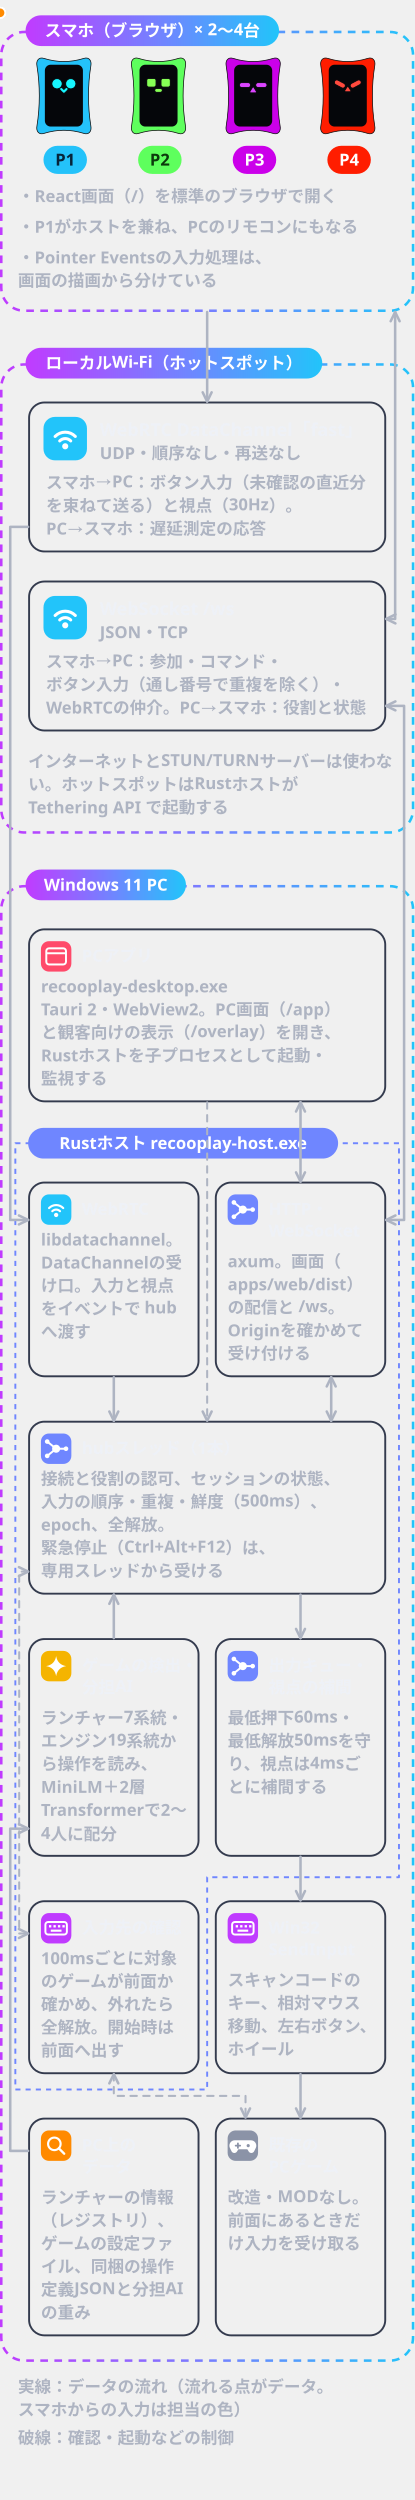
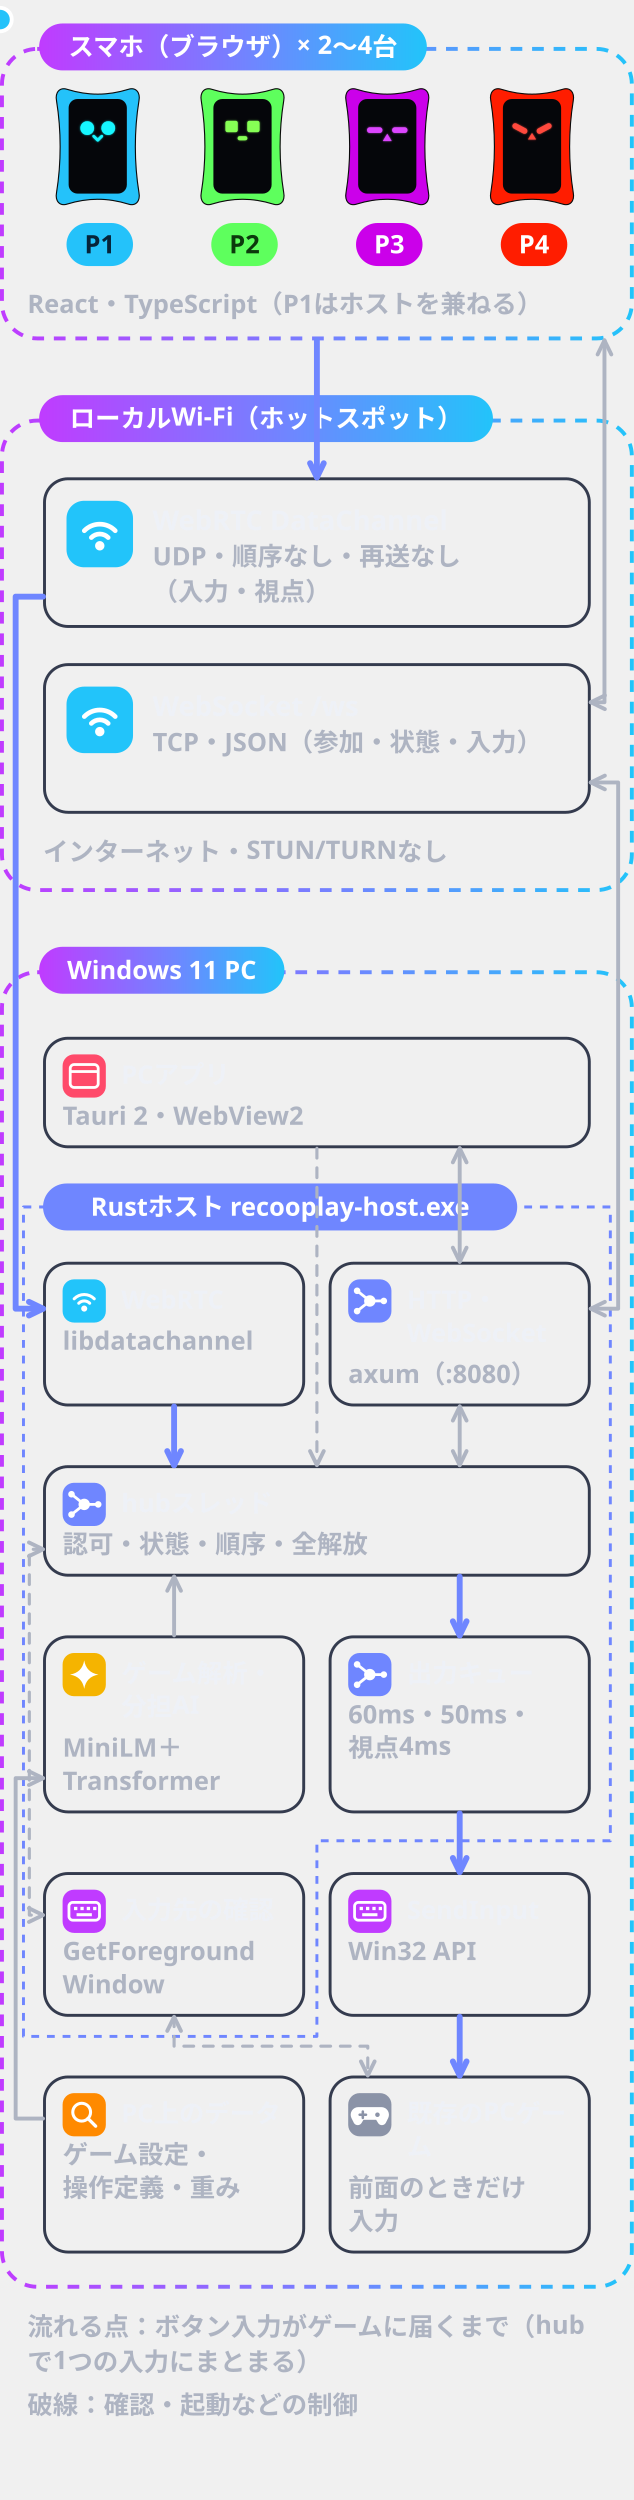
- <svg xmlns="http://www.w3.org/2000/svg" viewBox="0 0 324 1955" width="324" height="1955" role="img">
+ <svg xmlns="http://www.w3.org/2000/svg" viewBox="0 0 324 1278" width="324" height="1278" role="img">
  <defs>
    <filter id="glow" x="-30%" y="-30%" width="160%" height="160%">
      <feGaussianBlur stdDeviation="1.6" result="b" />
      <feMerge>
        <feMergeNode in="b" />
        <feMergeNode in="SourceGraphic" />
      </feMerge>
    </filter>
    <linearGradient id="brand" x1="0" y1="0" x2="1" y2="0">
      <stop offset="0" stop-color="#C03BFF" />
      <stop offset=".55" stop-color="#6F86FF" />
      <stop offset="1" stop-color="#22C4FA" />
    </linearGradient>
    <linearGradient id="bg" x1="0" y1="0" x2="1" y2="1">
      <stop offset="0" stop-color="#141827" />
      <stop offset="1" stop-color="#231B35" />
    </linearGradient>
    <style>
.jp{font-family:'Hiragino Sans','Hiragino Kaku Gothic ProN','Yu Gothic UI','Yu Gothic','Meiryo','Noto Sans JP','Noto Sans CJK JP',sans-serif}
.disp{font-family:Impact,Haettenschweiler,'Anton','Arial Narrow Bold','Arial Black',sans-serif}
.gh{font-family:-apple-system,BlinkMacSystemFont,'Segoe UI','Noto Sans',Helvetica,Arial,sans-serif}
.rnd{font-family:RcRounded,'Hiragino Maru Gothic ProN','Yu Gothic UI','Noto Sans JP',sans-serif}
.hand{font-family:RcHand,'Hiragino Maru Gothic ProN','Yu Gothic UI','Noto Sans JP',sans-serif}
.mono{font-family:ui-monospace,SFMono-Regular,'Cascadia Mono',Consolas,'Liberation Mono',monospace}

@keyframes bob{0%,100%{transform:translateY(0)}50%{transform:translateY(-5px)}}
@keyframes blink{0%,90%,100%{transform:scaleY(1)}94%{transform:scaleY(.12)}}
@keyframes flow{to{stroke-dashoffset:-28}}
@keyframes pulse{0%,100%{opacity:.55}50%{opacity:1}}
.bob{animation:bob 2.6s ease-in-out infinite}
.eyes{transform-box:fill-box;transform-origin:center;animation:blink 4.8s infinite}
.flow{stroke-dasharray:6 8;animation:flow 1.1s linear infinite}
.pulse{animation:pulse 2.4s ease-in-out infinite}
@media (prefers-reduced-motion:reduce){.bob,.eyes,.flow,.pulse{animation:none}}
@media (prefers-reduced-motion:reduce){.pk{display:none}}</style>
  </defs>
  <g transform="translate(0 10)">
-     <rect x="1" y="683" width="322" height="1153" rx="18" fill="none" stroke="url(#brand)" stroke-width="2" stroke-dasharray="6 5" />
-     <rect x="20" y="670" width="125.4" height="24" rx="12" fill="url(#brand)" />
-     <text x="82.7" y="686.5" class="gh" font-size="13" font-weight="700" fill="#FFFFFF" text-anchor="middle">Windows 11 PC</text>
-     <path d="M12.0 884.0L312.0 884.0L312.0 1458.0L162.0 1458.0L162.0 1624.0L12.0 1624.0Z" fill="none" stroke="#6F86FF" stroke-width="1.5" stroke-dasharray="4 4" stroke-linejoin="round" />
-     <rect x="22" y="872" width="242.4" height="24" rx="12" fill="#6F86FF" />
-     <text x="143.2" y="888.5" class="gh" font-size="13" font-weight="700" fill="#FFFFFF" text-anchor="middle">Rustホスト recooplay-host.exe</text>
-     <rect x="1" y="15" width="322" height="218" rx="18" fill="none" stroke="url(#brand)" stroke-width="2" stroke-dasharray="6 5" />
+     <rect x="1" y="487" width="322" height="672" rx="18" fill="none" stroke="url(#brand)" stroke-width="2" stroke-dasharray="6 5" />
+     <rect x="20" y="474" width="125.4" height="24" rx="12" fill="url(#brand)" />
+     <text x="82.7" y="490.5" class="gh" font-size="13" font-weight="700" fill="#FFFFFF" text-anchor="middle">Windows 11 PC</text>
+     <path d="M12.0 607.0L312.0 607.0L312.0 931.0L162.0 931.0L162.0 1031.0L12.0 1031.0Z" fill="none" stroke="#6F86FF" stroke-width="1.5" stroke-dasharray="4 4" stroke-linejoin="round" />
+     <rect x="22" y="595" width="242.4" height="24" rx="12" fill="#6F86FF" />
+     <text x="143.2" y="611.5" class="gh" font-size="13" font-weight="700" fill="#FFFFFF" text-anchor="middle">Rustホスト recooplay-host.exe</text>
+     <rect x="1" y="15" width="322" height="148" rx="18" fill="none" stroke="url(#brand)" stroke-width="2" stroke-dasharray="6 5" />
    <rect x="20" y="2" width="198.2" height="24" rx="12" fill="url(#brand)" />
    <text x="119.1" y="18.5" class="gh" font-size="13" font-weight="700" fill="#FFFFFF" text-anchor="middle">スマホ（ブラウザ）× 2〜4台</text>
    <g transform="translate(29.3 34.0) scale(0.4133)">
      <g>
        <path d="M12 4C38 12 62 12 88 4C97 1 103 8 101 18C95 55 95 95 101 132C103 142 97 149 88 146C62 138 38 138 12 146C3 149-3 142-1 132C5 95 5 55-1 18C-3 8 3 1 12 4Z" fill="#24C2FA" stroke="#0A0A0A" stroke-width="1.4" />
        <rect x="14" y="16" width="72" height="117" rx="11" fill="#05060A" />
        <g filter="url(#glow)" transform="translate(0 6)">
          <g>
            <circle cx="37" cy="46" r="8.5" fill="#19F6FF" />
            <circle cx="63" cy="46" r="8.5" fill="#19F6FF" />
          </g>
          <path d="M45 56l5 5 5-5" fill="none" stroke="#19F6FF" stroke-width="3.4" stroke-linecap="round" stroke-linejoin="round" />
        </g>
      </g>
    </g>
    <rect x="34.0" y="104" width="34" height="22" rx="11" fill="#24C2FA" />
    <text x="51.0" y="119.5" class="gh" font-size="13" font-weight="700" fill="#06243A" text-anchor="middle">P1</text>
    <g transform="translate(103.3 34.0) scale(0.4133)">
      <g>
        <path d="M12 4C38 12 62 12 88 4C97 1 103 8 101 18C95 55 95 95 101 132C103 142 97 149 88 146C62 138 38 138 12 146C3 149-3 142-1 132C5 95 5 55-1 18C-3 8 3 1 12 4Z" fill="#5EFF5D" stroke="#0A0A0A" stroke-width="1.4" />
        <rect x="14" y="16" width="72" height="117" rx="11" fill="#05060A" />
        <g filter="url(#glow)" transform="translate(0 6)">
          <g>
            <rect x="29" y="37" width="15" height="14" rx="2.5" fill="#86FF55" />
            <rect x="56" y="37" width="15" height="14" rx="2.5" fill="#86FF55" />
          </g>
          <rect x="44" y="56" width="12" height="5" rx="2.5" fill="#86FF55" />
        </g>
      </g>
    </g>
    <rect x="108.0" y="104" width="34" height="22" rx="11" fill="#5EFF5D" />
    <text x="125.0" y="119.5" class="gh" font-size="13" font-weight="700" fill="#0C3A0C" text-anchor="middle">P2</text>
    <g transform="translate(177.3 34.0) scale(0.4133)">
      <g>
        <path d="M12 4C38 12 62 12 88 4C97 1 103 8 101 18C95 55 95 95 101 132C103 142 97 149 88 146C62 138 38 138 12 146C3 149-3 142-1 132C5 95 5 55-1 18C-3 8 3 1 12 4Z" fill="#CB00EA" stroke="#0A0A0A" stroke-width="1.4" />
        <rect x="14" y="16" width="72" height="117" rx="11" fill="#05060A" />
        <g filter="url(#glow)" transform="translate(0 6)">
          <g>
            <rect x="25" y="45" width="19" height="7" rx="3.5" fill="#DC45FF" />
            <rect x="56" y="45" width="19" height="7" rx="3.5" fill="#DC45FF" />
          </g>
          <path d="M50 53l-5.5 9h11z" fill="#DC45FF" />
        </g>
      </g>
    </g>
    <rect x="182.0" y="104" width="34" height="22" rx="11" fill="#CB00EA" />
    <text x="199.0" y="119.5" class="gh" font-size="13" font-weight="700" fill="#FFFFFF" text-anchor="middle">P3</text>
    <g transform="translate(251.3 34.0) scale(0.4133)">
      <g>
        <path d="M12 4C38 12 62 12 88 4C97 1 103 8 101 18C95 55 95 95 101 132C103 142 97 149 88 146C62 138 38 138 12 146C3 149-3 142-1 132C5 95 5 55-1 18C-3 8 3 1 12 4Z" fill="#FF1D00" stroke="#0A0A0A" stroke-width="1.4" />
        <rect x="14" y="16" width="72" height="117" rx="11" fill="#05060A" />
        <g filter="url(#glow)" transform="translate(0 6)">
          <g>
            <rect x="25" y="43" width="20" height="7" rx="3.5" fill="#FF4A3D" transform="rotate(28 35 46.5)" />
            <rect x="55" y="43" width="20" height="7" rx="3.5" fill="#FF4A3D" transform="rotate(-28 65 46.5)" />
          </g>
          <path d="M50 52l-5 8h10z" fill="#FF4A3D" />
        </g>
      </g>
    </g>
    <rect x="256.0" y="104" width="34" height="22" rx="11" fill="#FF1D00" />
    <text x="273.0" y="119.5" class="gh" font-size="13" font-weight="700" fill="#FFFFFF" text-anchor="middle">P4</text>
-     <text x="14" y="148" class="gh" font-size="13" font-weight="600" fill="#AEB4C2" text-anchor="start">・React画面（/）を標準のブラウザで開く</text>
-     <text x="14" y="172" class="gh" font-size="13" font-weight="600" fill="#AEB4C2" text-anchor="start">・P1がホストを兼ね、PCのリモコンにもなる</text>
-     <text x="14" y="196" class="gh" font-size="13" font-weight="600" fill="#AEB4C2" text-anchor="start">・Pointer Eventsの入力処理は、</text>
-     <text x="14" y="214" class="gh" font-size="13" font-weight="600" fill="#AEB4C2" text-anchor="start">画面の描画から分けている</text>
-     <rect x="1" y="275" width="322" height="366" rx="18" fill="none" stroke="url(#brand)" stroke-width="2" stroke-dasharray="6 5" />
-     <rect x="20" y="262" width="232.0" height="24" rx="12" fill="url(#brand)" />
-     <text x="136.0" y="278.5" class="gh" font-size="13" font-weight="700" fill="#FFFFFF" text-anchor="middle">ローカルWi-Fi（ホットスポット）</text>
-     <rect x="22.75" y="304.75" width="278.5" height="116.5" rx="12" fill="none" stroke="#343B4E" stroke-width="1.5" />
-     <rect x="34" y="316" width="34" height="34" rx="9" fill="#22C4FA" />
-     <circle cx="51" cy="339" r="2.4" fill="#FFFFFF" />
-     <path d="M46.7 334.8A6 6 0 0 1 55.3 334.8" fill="none" stroke="#FFFFFF" stroke-width="2.4" stroke-linecap="round" />
-     <path d="M43.1 331.3A11 11 0 0 1 58.9 331.3" fill="none" stroke="#FFFFFF" stroke-width="2.4" stroke-linecap="round" />
-     <text x="78" y="331" class="gh" font-size="14" font-weight="700" fill="#EEF1F7" text-anchor="start">WebRTC DataChannel「fast」</text>
-     <text x="78" y="349" class="gh" font-size="13" font-weight="600" fill="#AEB4C2" text-anchor="start">UDP・順序なし・再送なし</text>
-     <text x="36" y="372" class="gh" font-size="13" font-weight="600" fill="#AEB4C2" text-anchor="start">スマホ→PC：ボタン入力（未確認の直近分</text>
-     <text x="36" y="390" class="gh" font-size="13" font-weight="600" fill="#AEB4C2" text-anchor="start">を束ねて送る）と視点（30Hz）。</text>
-     <text x="36" y="408" class="gh" font-size="13" font-weight="600" fill="#AEB4C2" text-anchor="start">PC→スマホ：遅延測定の応答</text>
-     <rect x="22.75" y="444.75" width="278.5" height="116.5" rx="12" fill="none" stroke="#343B4E" stroke-width="1.5" />
-     <rect x="34" y="456" width="34" height="34" rx="9" fill="#22C4FA" />
-     <circle cx="51" cy="479" r="2.4" fill="#FFFFFF" />
-     <path d="M46.7 474.8A6 6 0 0 1 55.3 474.8" fill="none" stroke="#FFFFFF" stroke-width="2.4" stroke-linecap="round" />
-     <path d="M43.1 471.3A11 11 0 0 1 58.9 471.3" fill="none" stroke="#FFFFFF" stroke-width="2.4" stroke-linecap="round" />
-     <text x="78" y="471" class="gh" font-size="14" font-weight="700" fill="#EEF1F7" text-anchor="start">WebSocket /ws</text>
-     <text x="78" y="489" class="gh" font-size="13" font-weight="600" fill="#AEB4C2" text-anchor="start">JSON・TCP</text>
-     <text x="36" y="512" class="gh" font-size="13" font-weight="600" fill="#AEB4C2" text-anchor="start">スマホ→PC：参加・コマンド・</text>
-     <text x="36" y="530" class="gh" font-size="13" font-weight="600" fill="#AEB4C2" text-anchor="start">ボタン入力（通し番号で重複を除く）・</text>
-     <text x="36" y="548" class="gh" font-size="13" font-weight="600" fill="#AEB4C2" text-anchor="start">WebRTCの仲介。PC→スマホ：役割と状態</text>
-     <text x="22" y="590" class="gh" font-size="13" font-weight="600" fill="#AEB4C2" text-anchor="start">インターネットとSTUN/TURNサーバーは使わな</text>
-     <text x="22" y="608" class="gh" font-size="13" font-weight="600" fill="#AEB4C2" text-anchor="start">い。ホットスポットはRustホストが </text>
-     <text x="22" y="626" class="gh" font-size="13" font-weight="600" fill="#AEB4C2" text-anchor="start">Tethering API で起動する</text>
-     <rect x="22.75" y="716.75" width="278.5" height="134.5" rx="12" fill="none" stroke="#343B4E" stroke-width="1.5" />
-     <g transform="translate(32 726) scale(.7)">
+     <text x="14" y="150" class="gh" font-size="13" font-weight="600" fill="#AEB4C2" text-anchor="start">React・TypeScript（P1はホストを兼ねる）</text>
+     <rect x="1" y="205" width="322" height="240" rx="18" fill="none" stroke="url(#brand)" stroke-width="2" stroke-dasharray="6 5" />
+     <rect x="20" y="192" width="232.0" height="24" rx="12" fill="url(#brand)" />
+     <text x="136.0" y="208.5" class="gh" font-size="13" font-weight="700" fill="#FFFFFF" text-anchor="middle">ローカルWi-Fi（ホットスポット）</text>
+     <rect x="22.75" y="234.75" width="278.5" height="75.5" rx="12" fill="none" stroke="#343B4E" stroke-width="1.5" />
+     <rect x="34" y="246" width="34" height="34" rx="9" fill="#22C4FA" />
+     <circle cx="51" cy="269" r="2.4" fill="#FFFFFF" />
+     <path d="M46.7 264.8A6 6 0 0 1 55.3 264.8" fill="none" stroke="#FFFFFF" stroke-width="2.4" stroke-linecap="round" />
+     <path d="M43.1 261.3A11 11 0 0 1 58.9 261.3" fill="none" stroke="#FFFFFF" stroke-width="2.4" stroke-linecap="round" />
+     <text x="78" y="261" class="gh" font-size="14" font-weight="700" fill="#EEF1F7" text-anchor="start">WebRTC DataChannel</text>
+     <text x="78" y="279" class="gh" font-size="13" font-weight="600" fill="#AEB4C2" text-anchor="start">UDP・順序なし・再送なし</text>
+     <text x="78" y="297" class="gh" font-size="13" font-weight="600" fill="#AEB4C2" text-anchor="start">（入力・視点）</text>
+     <rect x="22.75" y="329.75" width="278.5" height="75.5" rx="12" fill="none" stroke="#343B4E" stroke-width="1.5" />
+     <rect x="34" y="341" width="34" height="34" rx="9" fill="#22C4FA" />
+     <circle cx="51" cy="364" r="2.4" fill="#FFFFFF" />
+     <path d="M46.7 359.8A6 6 0 0 1 55.3 359.8" fill="none" stroke="#FFFFFF" stroke-width="2.4" stroke-linecap="round" />
+     <path d="M43.1 356.3A11 11 0 0 1 58.9 356.3" fill="none" stroke="#FFFFFF" stroke-width="2.4" stroke-linecap="round" />
+     <text x="78" y="356" class="gh" font-size="14" font-weight="700" fill="#EEF1F7" text-anchor="start">WebSocket /ws</text>
+     <text x="78" y="374" class="gh" font-size="13" font-weight="600" fill="#AEB4C2" text-anchor="start">TCP・JSON（参加・状態・入力）</text>
+     <text x="22" y="430" class="gh" font-size="13" font-weight="600" fill="#AEB4C2" text-anchor="start">インターネット・STUN/TURNなし</text>
+     <rect x="22.75" y="520.75" width="278.5" height="55.5" rx="12" fill="none" stroke="#343B4E" stroke-width="1.5" />
+     <g transform="translate(32 529) scale(.65)">
      <rect x="0" y="0" width="34" height="34" rx="9" fill="#FF4A6A" />
      <rect x="6" y="8" width="22" height="18" rx="3" fill="none" stroke="#FFFFFF" stroke-width="2.2" />
      <path d="M6 13.5h22" stroke="#FFFFFF" stroke-width="2.2" />
    </g>
-     <text x="64" y="742" class="gh" font-size="13" font-weight="700" fill="#EEF1F7" text-anchor="start">PCアプリ</text>
-     <text x="32" y="766" class="gh" font-size="13" font-weight="600" fill="#AEB4C2" text-anchor="start">recooplay-desktop.exe</text>
-     <text x="32" y="784" class="gh" font-size="13" font-weight="600" fill="#AEB4C2" text-anchor="start">Tauri 2・WebView2。PC画面（/app）</text>
-     <text x="32" y="802" class="gh" font-size="13" font-weight="600" fill="#AEB4C2" text-anchor="start">と観客向けの表示（/overlay）を開き、</text>
-     <text x="32" y="820" class="gh" font-size="13" font-weight="600" fill="#AEB4C2" text-anchor="start">Rustホストを子プロセスとして起動・</text>
-     <text x="32" y="838" class="gh" font-size="13" font-weight="600" fill="#AEB4C2" text-anchor="start">監視する</text>
-     <rect x="22.75" y="914.75" width="132.5" height="151.5" rx="12" fill="none" stroke="#343B4E" stroke-width="1.5" />
-     <g transform="translate(32 924) scale(.7)">
+     <text x="62" y="544" class="gh" font-size="13" font-weight="700" fill="#EEF1F7" text-anchor="start">PCアプリ</text>
+     <text x="32" y="565" class="gh" font-size="13" font-weight="600" fill="#AEB4C2" text-anchor="start">Tauri 2・WebView2</text>
+     <rect x="22.75" y="635.75" width="132.5" height="72.5" rx="12" fill="none" stroke="#343B4E" stroke-width="1.5" />
+     <g transform="translate(32 644) scale(.65)">
      <rect x="0" y="0" width="34" height="34" rx="9" fill="#22C4FA" />
      <circle cx="17" cy="23" r="2.4" fill="#FFFFFF" />
      <path d="M12.7 18.8A6 6 0 0 1 21.3 18.8" fill="none" stroke="#FFFFFF" stroke-width="2.4" stroke-linecap="round" />
      <path d="M9.1 15.3A11 11 0 0 1 24.9 15.3" fill="none" stroke="#FFFFFF" stroke-width="2.4" stroke-linecap="round" />
    </g>
-     <text x="64" y="940" class="gh" font-size="13" font-weight="700" fill="#EEF1F7" text-anchor="start">WebRTC</text>
-     <text x="32" y="964" class="gh" font-size="13" font-weight="600" fill="#AEB4C2" text-anchor="start">libdatachannel。</text>
-     <text x="32" y="982" class="gh" font-size="13" font-weight="600" fill="#AEB4C2" text-anchor="start">DataChannelの受</text>
-     <text x="32" y="1000" class="gh" font-size="13" font-weight="600" fill="#AEB4C2" text-anchor="start">け口。入力と視点</text>
-     <text x="32" y="1018" class="gh" font-size="13" font-weight="600" fill="#AEB4C2" text-anchor="start">をイベントで hub</text>
-     <text x="32" y="1036" class="gh" font-size="13" font-weight="600" fill="#AEB4C2" text-anchor="start"> へ渡す</text>
-     <rect x="168.75" y="914.75" width="132.5" height="151.5" rx="12" fill="none" stroke="#343B4E" stroke-width="1.5" />
-     <g transform="translate(178.0 924) scale(.7)">
+     <text x="62" y="659" class="gh" font-size="13" font-weight="700" fill="#EEF1F7" text-anchor="start">WebRTC</text>
+     <text x="32" y="680" class="gh" font-size="13" font-weight="600" fill="#AEB4C2" text-anchor="start">libdatachannel</text>
+     <rect x="168.75" y="635.75" width="132.5" height="72.5" rx="12" fill="none" stroke="#343B4E" stroke-width="1.5" />
+     <g transform="translate(178.0 644) scale(.65)">
      <rect x="0" y="0" width="34" height="34" rx="9" fill="#6F86FF" />
      <circle cx="17" cy="17" r="4.5" fill="#FFFFFF" />
      <path d="M7 9L17 17" stroke="#FFFFFF" stroke-width="2.2" stroke-linecap="round" />
      <circle cx="7" cy="9" r="2.6" fill="#FFFFFF" />
      <path d="M7 25L17 17" stroke="#FFFFFF" stroke-width="2.2" stroke-linecap="round" />
      <circle cx="7" cy="25" r="2.6" fill="#FFFFFF" />
      <path d="M28 17L17 17" stroke="#FFFFFF" stroke-width="2.2" stroke-linecap="round" />
      <circle cx="28" cy="17" r="2.6" fill="#FFFFFF" />
    </g>
-     <text x="210.0" y="940" class="gh" font-size="13" font-weight="700" fill="#EEF1F7" text-anchor="start">HTTP・</text>
-     <text x="210.0" y="957" class="gh" font-size="13" font-weight="700" fill="#EEF1F7" text-anchor="start">WebSocket</text>
-     <text x="178.0" y="981" class="gh" font-size="13" font-weight="600" fill="#AEB4C2" text-anchor="start">axum。画面（</text>
-     <text x="178.0" y="999" class="gh" font-size="13" font-weight="600" fill="#AEB4C2" text-anchor="start">apps/web/dist）</text>
-     <text x="178.0" y="1017" class="gh" font-size="13" font-weight="600" fill="#AEB4C2" text-anchor="start">の配信と /ws。</text>
-     <text x="178.0" y="1035" class="gh" font-size="13" font-weight="600" fill="#AEB4C2" text-anchor="start">Originを確かめて</text>
-     <text x="178.0" y="1053" class="gh" font-size="13" font-weight="600" fill="#AEB4C2" text-anchor="start">受け付ける</text>
-     <rect x="22.75" y="1101.75" width="278.5" height="134.5" rx="12" fill="none" stroke="#343B4E" stroke-width="1.5" />
-     <g transform="translate(32 1111) scale(.7)">
+     <text x="208.0" y="659" class="gh" font-size="13" font-weight="700" fill="#EEF1F7" text-anchor="start">HTTP・</text>
+     <text x="208.0" y="676" class="gh" font-size="13" font-weight="700" fill="#EEF1F7" text-anchor="start">WebSocket</text>
+     <text x="178.0" y="697" class="gh" font-size="13" font-weight="600" fill="#AEB4C2" text-anchor="start">axum（:8080）</text>
+     <rect x="22.75" y="739.75" width="278.5" height="55.5" rx="12" fill="none" stroke="#343B4E" stroke-width="1.5" />
+     <g transform="translate(32 748) scale(.65)">
      <rect x="0" y="0" width="34" height="34" rx="9" fill="#6F86FF" />
      <circle cx="17" cy="17" r="4.5" fill="#FFFFFF" />
      <path d="M7 9L17 17" stroke="#FFFFFF" stroke-width="2.2" stroke-linecap="round" />
      <circle cx="7" cy="9" r="2.6" fill="#FFFFFF" />
      <path d="M7 25L17 17" stroke="#FFFFFF" stroke-width="2.2" stroke-linecap="round" />
      <circle cx="7" cy="25" r="2.6" fill="#FFFFFF" />
      <path d="M28 17L17 17" stroke="#FFFFFF" stroke-width="2.2" stroke-linecap="round" />
      <circle cx="28" cy="17" r="2.6" fill="#FFFFFF" />
    </g>
-     <text x="64" y="1127" class="gh" font-size="13" font-weight="700" fill="#EEF1F7" text-anchor="start">hubスレッド（1本）</text>
-     <text x="32" y="1151" class="gh" font-size="13" font-weight="600" fill="#AEB4C2" text-anchor="start">接続と役割の認可、セッションの状態、</text>
-     <text x="32" y="1169" class="gh" font-size="13" font-weight="600" fill="#AEB4C2" text-anchor="start">入力の順序・重複・鮮度（500ms）、</text>
-     <text x="32" y="1187" class="gh" font-size="13" font-weight="600" fill="#AEB4C2" text-anchor="start">epoch、全解放。</text>
-     <text x="32" y="1205" class="gh" font-size="13" font-weight="600" fill="#AEB4C2" text-anchor="start">緊急停止（Ctrl+Alt+F12）は、</text>
-     <text x="32" y="1223" class="gh" font-size="13" font-weight="600" fill="#AEB4C2" text-anchor="start">専用スレッドから受ける</text>
-     <rect x="22.75" y="1271.75" width="132.5" height="169.5" rx="12" fill="none" stroke="#343B4E" stroke-width="1.5" />
-     <g transform="translate(32 1281) scale(.7)">
+     <text x="62" y="763" class="gh" font-size="13" font-weight="700" fill="#EEF1F7" text-anchor="start">hubスレッド</text>
+     <text x="32" y="784" class="gh" font-size="13" font-weight="600" fill="#AEB4C2" text-anchor="start">認可・状態・順序・全解放</text>
+     <rect x="22.75" y="826.75" width="132.5" height="89.5" rx="12" fill="none" stroke="#343B4E" stroke-width="1.5" />
+     <g transform="translate(32 835) scale(.65)">
      <rect x="0" y="0" width="34" height="34" rx="9" fill="#F5B400" />
      <path d="M0-7Q1-1 7 0Q1 1 0 7Q-1 1-7 0Q-1-1 0-7Z" transform="translate(17 17) scale(1.6)" fill="#FFFFFF" />
    </g>
-     <text x="64" y="1297" class="gh" font-size="13" font-weight="700" fill="#EEF1F7" text-anchor="start">ゲームの検出・</text>
-     <text x="64" y="1314" class="gh" font-size="13" font-weight="700" fill="#EEF1F7" text-anchor="start">分担AI</text>
-     <text x="32" y="1338" class="gh" font-size="13" font-weight="600" fill="#AEB4C2" text-anchor="start">ランチャー7系統・</text>
-     <text x="32" y="1356" class="gh" font-size="13" font-weight="600" fill="#AEB4C2" text-anchor="start">エンジン19系統か</text>
-     <text x="32" y="1374" class="gh" font-size="13" font-weight="600" fill="#AEB4C2" text-anchor="start">ら操作を読み、</text>
-     <text x="32" y="1392" class="gh" font-size="13" font-weight="600" fill="#AEB4C2" text-anchor="start">MiniLM＋2層</text>
-     <text x="32" y="1410" class="gh" font-size="13" font-weight="600" fill="#AEB4C2" text-anchor="start">Transformerで2〜</text>
-     <text x="32" y="1428" class="gh" font-size="13" font-weight="600" fill="#AEB4C2" text-anchor="start">4人に配分</text>
-     <rect x="168.75" y="1271.75" width="132.5" height="169.5" rx="12" fill="none" stroke="#343B4E" stroke-width="1.5" />
-     <g transform="translate(178.0 1281) scale(.7)">
+     <text x="62" y="850" class="gh" font-size="13" font-weight="700" fill="#EEF1F7" text-anchor="start">ゲーム解析・</text>
+     <text x="62" y="867" class="gh" font-size="13" font-weight="700" fill="#EEF1F7" text-anchor="start">分担AI</text>
+     <text x="32" y="888" class="gh" font-size="13" font-weight="600" fill="#AEB4C2" text-anchor="start">MiniLM＋</text>
+     <text x="32" y="905" class="gh" font-size="13" font-weight="600" fill="#AEB4C2" text-anchor="start">Transformer</text>
+     <rect x="168.75" y="826.75" width="132.5" height="89.5" rx="12" fill="none" stroke="#343B4E" stroke-width="1.5" />
+     <g transform="translate(178.0 835) scale(.65)">
      <rect x="0" y="0" width="34" height="34" rx="9" fill="#6F86FF" />
      <circle cx="17" cy="17" r="4.5" fill="#FFFFFF" />
      <path d="M7 9L17 17" stroke="#FFFFFF" stroke-width="2.2" stroke-linecap="round" />
      <circle cx="7" cy="9" r="2.6" fill="#FFFFFF" />
      <path d="M7 25L17 17" stroke="#FFFFFF" stroke-width="2.2" stroke-linecap="round" />
      <circle cx="7" cy="25" r="2.6" fill="#FFFFFF" />
      <path d="M28 17L17 17" stroke="#FFFFFF" stroke-width="2.2" stroke-linecap="round" />
      <circle cx="28" cy="17" r="2.6" fill="#FFFFFF" />
    </g>
-     <text x="210.0" y="1297" class="gh" font-size="13" font-weight="700" fill="#EEF1F7" text-anchor="start">出力キュー・</text>
-     <text x="210.0" y="1314" class="gh" font-size="13" font-weight="700" fill="#EEF1F7" text-anchor="start">視点の補間</text>
-     <text x="178.0" y="1338" class="gh" font-size="13" font-weight="600" fill="#AEB4C2" text-anchor="start">最低押下60ms・</text>
-     <text x="178.0" y="1356" class="gh" font-size="13" font-weight="600" fill="#AEB4C2" text-anchor="start">最低解放50msを守</text>
-     <text x="178.0" y="1374" class="gh" font-size="13" font-weight="600" fill="#AEB4C2" text-anchor="start">り、視点は4msご</text>
-     <text x="178.0" y="1392" class="gh" font-size="13" font-weight="600" fill="#AEB4C2" text-anchor="start">とに補間する</text>
-     <rect x="22.75" y="1476.75" width="132.5" height="134.5" rx="12" fill="none" stroke="#343B4E" stroke-width="1.5" />
-     <g transform="translate(32 1486) scale(.7)">
+     <text x="208.0" y="850" class="gh" font-size="13" font-weight="700" fill="#EEF1F7" text-anchor="start">出力キュー</text>
+     <text x="178.0" y="871" class="gh" font-size="13" font-weight="600" fill="#AEB4C2" text-anchor="start">60ms・50ms・</text>
+     <text x="178.0" y="888" class="gh" font-size="13" font-weight="600" fill="#AEB4C2" text-anchor="start">視点4ms</text>
+     <rect x="22.75" y="947.75" width="132.5" height="72.5" rx="12" fill="none" stroke="#343B4E" stroke-width="1.5" />
+     <g transform="translate(32 956) scale(.65)">
      <rect x="0" y="0" width="34" height="34" rx="9" fill="#C03BFF" />
      <rect x="5" y="10" width="24" height="14" rx="3" fill="none" stroke="#FFFFFF" stroke-width="2.2" />
      <rect x="9" y="13.5" width="2.6" height="2.6" fill="#FFFFFF" />
      <rect x="14" y="13.5" width="2.6" height="2.6" fill="#FFFFFF" />
      <rect x="19" y="13.5" width="2.6" height="2.6" fill="#FFFFFF" />
      <rect x="24" y="13.5" width="2.6" height="2.6" fill="#FFFFFF" />
      <rect x="11" y="18.5" width="12" height="2.4" fill="#FFFFFF" />
    </g>
-     <text x="64" y="1502" class="gh" font-size="13" font-weight="700" fill="#EEF1F7" text-anchor="start">入力先の確認</text>
-     <text x="32" y="1526" class="gh" font-size="13" font-weight="600" fill="#AEB4C2" text-anchor="start">100msごとに対象</text>
-     <text x="32" y="1544" class="gh" font-size="13" font-weight="600" fill="#AEB4C2" text-anchor="start">のゲームが前面か</text>
-     <text x="32" y="1562" class="gh" font-size="13" font-weight="600" fill="#AEB4C2" text-anchor="start">確かめ、外れたら</text>
-     <text x="32" y="1580" class="gh" font-size="13" font-weight="600" fill="#AEB4C2" text-anchor="start">全解放。開始時は</text>
-     <text x="32" y="1598" class="gh" font-size="13" font-weight="600" fill="#AEB4C2" text-anchor="start">前面へ出す</text>
-     <rect x="168.75" y="1476.75" width="132.5" height="134.5" rx="12" fill="none" stroke="#343B4E" stroke-width="1.5" />
-     <g transform="translate(178.0 1486) scale(.7)">
+     <text x="62" y="971" class="gh" font-size="13" font-weight="700" fill="#EEF1F7" text-anchor="start">入力先の確認</text>
+     <text x="32" y="992" class="gh" font-size="13" font-weight="600" fill="#AEB4C2" text-anchor="start">GetForeground</text>
+     <text x="32" y="1009" class="gh" font-size="13" font-weight="600" fill="#AEB4C2" text-anchor="start">Window</text>
+     <rect x="168.75" y="947.75" width="132.5" height="72.5" rx="12" fill="none" stroke="#343B4E" stroke-width="1.5" />
+     <g transform="translate(178.0 956) scale(.65)">
      <rect x="0" y="0" width="34" height="34" rx="9" fill="#C03BFF" />
      <rect x="5" y="10" width="24" height="14" rx="3" fill="none" stroke="#FFFFFF" stroke-width="2.2" />
      <rect x="9" y="13.5" width="2.6" height="2.6" fill="#FFFFFF" />
      <rect x="14" y="13.5" width="2.6" height="2.6" fill="#FFFFFF" />
      <rect x="19" y="13.5" width="2.6" height="2.6" fill="#FFFFFF" />
      <rect x="24" y="13.5" width="2.6" height="2.6" fill="#FFFFFF" />
      <rect x="11" y="18.5" width="12" height="2.4" fill="#FFFFFF" />
    </g>
-     <text x="210.0" y="1502" class="gh" font-size="13" font-weight="700" fill="#EEF1F7" text-anchor="start">Win32</text>
-     <text x="210.0" y="1519" class="gh" font-size="13" font-weight="700" fill="#EEF1F7" text-anchor="start">SendInput</text>
-     <text x="178.0" y="1543" class="gh" font-size="13" font-weight="600" fill="#AEB4C2" text-anchor="start">スキャンコードの</text>
-     <text x="178.0" y="1561" class="gh" font-size="13" font-weight="600" fill="#AEB4C2" text-anchor="start">キー、相対マウス</text>
-     <text x="178.0" y="1579" class="gh" font-size="13" font-weight="600" fill="#AEB4C2" text-anchor="start">移動、左右ボタン、</text>
-     <text x="178.0" y="1597" class="gh" font-size="13" font-weight="600" fill="#AEB4C2" text-anchor="start">ホイール</text>
-     <rect x="22.75" y="1646.75" width="132.5" height="169.5" rx="12" fill="none" stroke="#343B4E" stroke-width="1.5" />
-     <g transform="translate(32 1656) scale(.7)">
+     <text x="208.0" y="971" class="gh" font-size="13" font-weight="700" fill="#EEF1F7" text-anchor="start">SendInput</text>
+     <text x="178.0" y="992" class="gh" font-size="13" font-weight="600" fill="#AEB4C2" text-anchor="start">Win32 API</text>
+     <rect x="22.75" y="1051.75" width="132.5" height="89.5" rx="12" fill="none" stroke="#343B4E" stroke-width="1.5" />
+     <g transform="translate(32 1060) scale(.65)">
      <rect x="0" y="0" width="34" height="34" rx="9" fill="#FF8A00" />
      <circle cx="15" cy="15" r="7" fill="none" stroke="#FFFFFF" stroke-width="2.4" />
      <path d="M20 20l6 6" stroke="#FFFFFF" stroke-width="2.6" stroke-linecap="round" />
    </g>
-     <text x="64" y="1672" class="gh" font-size="13" font-weight="700" fill="#EEF1F7" text-anchor="start">PC上の</text>
-     <text x="64" y="1689" class="gh" font-size="13" font-weight="700" fill="#EEF1F7" text-anchor="start">データ</text>
-     <text x="32" y="1713" class="gh" font-size="13" font-weight="600" fill="#AEB4C2" text-anchor="start">ランチャーの情報</text>
-     <text x="32" y="1731" class="gh" font-size="13" font-weight="600" fill="#AEB4C2" text-anchor="start">（レジストリ）、</text>
-     <text x="32" y="1749" class="gh" font-size="13" font-weight="600" fill="#AEB4C2" text-anchor="start">ゲームの設定ファ</text>
-     <text x="32" y="1767" class="gh" font-size="13" font-weight="600" fill="#AEB4C2" text-anchor="start">イル、同梱の操作</text>
-     <text x="32" y="1785" class="gh" font-size="13" font-weight="600" fill="#AEB4C2" text-anchor="start">定義JSONと分担AI</text>
-     <text x="32" y="1803" class="gh" font-size="13" font-weight="600" fill="#AEB4C2" text-anchor="start">の重み</text>
-     <rect x="168.75" y="1646.75" width="132.5" height="169.5" rx="12" fill="none" stroke="#343B4E" stroke-width="1.5" />
-     <g transform="translate(178.0 1656) scale(.7)">
+     <text x="62" y="1075" class="gh" font-size="13" font-weight="700" fill="#EEF1F7" text-anchor="start">PC上のデータ</text>
+     <text x="32" y="1096" class="gh" font-size="13" font-weight="600" fill="#AEB4C2" text-anchor="start">ゲーム設定・</text>
+     <text x="32" y="1113" class="gh" font-size="13" font-weight="600" fill="#AEB4C2" text-anchor="start">操作定義・重み</text>
+     <rect x="168.75" y="1051.75" width="132.5" height="89.5" rx="12" fill="none" stroke="#343B4E" stroke-width="1.5" />
+     <g transform="translate(178.0 1060) scale(.65)">
      <rect x="0" y="0" width="34" height="34" rx="9" fill="#8B93A7" />
      <path d="M8 11h18a6 6 0 0 1 5.5 8.5l-2 4a3.5 3.5 0 0 1-6 0l-1.5-2.5h-10l-1.5 2.5a3.5 3.5 0 0 1-6 0l-2-4A6 6 0 0 1 8 11z" fill="#FFFFFF" />
      <path d="M9 17h5M11.5 14.5v5" stroke="#8B93A7" stroke-width="2" stroke-linecap="round" />
      <circle cx="23" cy="17" r="1.8" fill="#8B93A7" />
    </g>
-     <text x="210.0" y="1672" class="gh" font-size="13" font-weight="700" fill="#EEF1F7" text-anchor="start">既存の</text>
-     <text x="210.0" y="1689" class="gh" font-size="13" font-weight="700" fill="#EEF1F7" text-anchor="start">PCゲーム</text>
-     <text x="178.0" y="1713" class="gh" font-size="13" font-weight="600" fill="#AEB4C2" text-anchor="start">改造・MODなし。</text>
-     <text x="178.0" y="1731" class="gh" font-size="13" font-weight="600" fill="#AEB4C2" text-anchor="start">前面にあるときだ</text>
-     <text x="178.0" y="1749" class="gh" font-size="13" font-weight="600" fill="#AEB4C2" text-anchor="start">け入力を受け取る</text>
-     <path d="M162.0 234.0L162.0 304.0" fill="none" stroke="#AEB4C2" stroke-width="2" stroke-linecap="round" stroke-linejoin="round" />
-     <path d="M158.5 296.8L162.0 304.0L165.5 296.8" fill="none" stroke="#AEB4C2" stroke-width="2" stroke-linecap="round" stroke-linejoin="round" />
-     <path d="M309.0 234.0L309.0 474.0L302.0 474.0" fill="none" stroke="#AEB4C2" stroke-width="2" stroke-linecap="round" stroke-linejoin="round" />
-     <path d="M309.2 470.5L302.0 474.0L309.2 477.5" fill="none" stroke="#AEB4C2" stroke-width="2" stroke-linecap="round" stroke-linejoin="round" />
-     <path d="M312.5 241.2L309.0 234.0L305.5 241.2" fill="none" stroke="#AEB4C2" stroke-width="2" stroke-linecap="round" stroke-linejoin="round" />
-     <path d="M22.0 402.0L8.0 402.0L8.0 944.0L22.0 944.0" fill="none" stroke="#AEB4C2" stroke-width="2" stroke-linecap="round" stroke-linejoin="round" />
-     <path d="M14.8 947.5L22.0 944.0L14.8 940.5" fill="none" stroke="#AEB4C2" stroke-width="2" stroke-linecap="round" stroke-linejoin="round" />
-     <path d="M302.0 542.0L316.0 542.0L316.0 944.0L302.0 944.0" fill="none" stroke="#AEB4C2" stroke-width="2" stroke-linecap="round" stroke-linejoin="round" />
-     <path d="M309.2 940.5L302.0 944.0L309.2 947.5" fill="none" stroke="#AEB4C2" stroke-width="2" stroke-linecap="round" stroke-linejoin="round" />
-     <path d="M309.2 538.5L302.0 542.0L309.2 545.5" fill="none" stroke="#AEB4C2" stroke-width="2" stroke-linecap="round" stroke-linejoin="round" />
-     <path d="M235.0 852.0L235.0 914.0" fill="none" stroke="#AEB4C2" stroke-width="2" stroke-linecap="round" stroke-linejoin="round" />
-     <path d="M231.5 906.8L235.0 914.0L238.5 906.8" fill="none" stroke="#AEB4C2" stroke-width="2" stroke-linecap="round" stroke-linejoin="round" />
-     <path d="M238.5 859.2L235.0 852.0L231.5 859.2" fill="none" stroke="#AEB4C2" stroke-width="2" stroke-linecap="round" stroke-linejoin="round" />
-     <path d="M162.0 852.0L162.0 1101.0" fill="none" stroke="#AEB4C2" stroke-width="1.6" stroke-dasharray="5 5" stroke-linecap="round" stroke-linejoin="round" />
-     <path d="M158.5 1093.8L162.0 1101.0L165.5 1093.8" fill="none" stroke="#AEB4C2" stroke-width="2" stroke-linecap="round" stroke-linejoin="round" />
-     <path d="M89.0 1067.0L89.0 1101.0" fill="none" stroke="#AEB4C2" stroke-width="2" stroke-linecap="round" stroke-linejoin="round" />
-     <path d="M85.5 1093.8L89.0 1101.0L92.5 1093.8" fill="none" stroke="#AEB4C2" stroke-width="2" stroke-linecap="round" stroke-linejoin="round" />
-     <path d="M259.0 1067.0L259.0 1101.0" fill="none" stroke="#AEB4C2" stroke-width="2" stroke-linecap="round" stroke-linejoin="round" />
-     <path d="M255.5 1093.8L259.0 1101.0L262.5 1093.8" fill="none" stroke="#AEB4C2" stroke-width="2" stroke-linecap="round" stroke-linejoin="round" />
-     <path d="M262.5 1074.2L259.0 1067.0L255.5 1074.2" fill="none" stroke="#AEB4C2" stroke-width="2" stroke-linecap="round" stroke-linejoin="round" />
-     <path d="M89.0 1271.0L89.0 1237.0" fill="none" stroke="#AEB4C2" stroke-width="2" stroke-linecap="round" stroke-linejoin="round" />
-     <path d="M92.5 1244.2L89.0 1237.0L85.5 1244.2" fill="none" stroke="#AEB4C2" stroke-width="2" stroke-linecap="round" stroke-linejoin="round" />
-     <path d="M235.0 1237.0L235.0 1271.0" fill="none" stroke="#AEB4C2" stroke-width="2" stroke-linecap="round" stroke-linejoin="round" />
-     <path d="M231.5 1263.8L235.0 1271.0L238.5 1263.8" fill="none" stroke="#AEB4C2" stroke-width="2" stroke-linecap="round" stroke-linejoin="round" />
-     <path d="M235.0 1442.0L235.0 1476.0" fill="none" stroke="#AEB4C2" stroke-width="2" stroke-linecap="round" stroke-linejoin="round" />
-     <path d="M231.5 1468.8L235.0 1476.0L238.5 1468.8" fill="none" stroke="#AEB4C2" stroke-width="2" stroke-linecap="round" stroke-linejoin="round" />
-     <path d="M235.0 1612.0L235.0 1646.0" fill="none" stroke="#AEB4C2" stroke-width="2" stroke-linecap="round" stroke-linejoin="round" />
-     <path d="M231.5 1638.8L235.0 1646.0L238.5 1638.8" fill="none" stroke="#AEB4C2" stroke-width="2" stroke-linecap="round" stroke-linejoin="round" />
-     <path d="M22.0 1219.0L15.0 1219.0L15.0 1502.0L22.0 1502.0" fill="none" stroke="#AEB4C2" stroke-width="1.6" stroke-dasharray="5 5" stroke-linecap="round" stroke-linejoin="round" />
-     <path d="M14.8 1505.5L22.0 1502.0L14.8 1498.5" fill="none" stroke="#AEB4C2" stroke-width="2" stroke-linecap="round" stroke-linejoin="round" />
-     <path d="M14.8 1222.5L22.0 1219.0L14.8 1215.5" fill="none" stroke="#AEB4C2" stroke-width="2" stroke-linecap="round" stroke-linejoin="round" />
-     <path d="M89.0 1612.0L89.0 1629.0L192.0 1629.0L192.0 1646.0" fill="none" stroke="#AEB4C2" stroke-width="1.6" stroke-dasharray="5 5" stroke-linecap="round" stroke-linejoin="round" />
-     <path d="M188.5 1638.8L192.0 1646.0L195.5 1638.8" fill="none" stroke="#AEB4C2" stroke-width="2" stroke-linecap="round" stroke-linejoin="round" />
-     <path d="M92.5 1619.2L89.0 1612.0L85.5 1619.2" fill="none" stroke="#AEB4C2" stroke-width="2" stroke-linecap="round" stroke-linejoin="round" />
-     <path d="M22.0 1672.0L8.0 1672.0L8.0 1420.0L22.0 1420.0" fill="none" stroke="#AEB4C2" stroke-width="2" stroke-linecap="round" stroke-linejoin="round" />
-     <path d="M14.8 1423.5L22.0 1420.0L14.8 1416.5" fill="none" stroke="#AEB4C2" stroke-width="2" stroke-linecap="round" stroke-linejoin="round" />
-     <text x="14" y="1861" class="gh" font-size="13" font-weight="600" fill="#AEB4C2" text-anchor="start">実線：データの流れ（流れる点がデータ。</text>
-     <text x="14" y="1879" class="gh" font-size="13" font-weight="600" fill="#AEB4C2" text-anchor="start">スマホからの入力は担当の色）</text>
-     <text x="14" y="1901" class="gh" font-size="13" font-weight="600" fill="#AEB4C2" text-anchor="start">破線：確認・起動などの制御</text>
+     <text x="208.0" y="1075" class="gh" font-size="13" font-weight="700" fill="#EEF1F7" text-anchor="start">既存のPCゲー</text>
+     <text x="208.0" y="1092" class="gh" font-size="13" font-weight="700" fill="#EEF1F7" text-anchor="start">ム</text>
+     <text x="178.0" y="1113" class="gh" font-size="13" font-weight="600" fill="#AEB4C2" text-anchor="start">前面のときだけ</text>
+     <text x="178.0" y="1130" class="gh" font-size="13" font-weight="600" fill="#AEB4C2" text-anchor="start">入力</text>
+     <path d="M162.0 164.0L162.0 234.0" fill="none" stroke="#6F86FF" stroke-width="3" stroke-linecap="round" stroke-linejoin="round" />
+     <path d="M158.5 226.8L162.0 234.0L165.5 226.8" fill="none" stroke="#6F86FF" stroke-width="3" stroke-linecap="round" stroke-linejoin="round" />
+     <path d="M309.0 164.0L309.0 349.0L302.0 349.0" fill="none" stroke="#AEB4C2" stroke-width="2" stroke-linecap="round" stroke-linejoin="round" />
+     <path d="M309.2 345.5L302.0 349.0L309.2 352.5" fill="none" stroke="#AEB4C2" stroke-width="2" stroke-linecap="round" stroke-linejoin="round" />
+     <path d="M312.5 171.2L309.0 164.0L305.5 171.2" fill="none" stroke="#AEB4C2" stroke-width="2" stroke-linecap="round" stroke-linejoin="round" />
+     <path d="M22.0 295.0L8.0 295.0L8.0 659.0L22.0 659.0" fill="none" stroke="#6F86FF" stroke-width="3" stroke-linecap="round" stroke-linejoin="round" />
+     <path d="M14.8 662.5L22.0 659.0L14.8 655.5" fill="none" stroke="#6F86FF" stroke-width="3" stroke-linecap="round" stroke-linejoin="round" />
+     <path d="M302.0 390.0L316.0 390.0L316.0 659.0L302.0 659.0" fill="none" stroke="#AEB4C2" stroke-width="2" stroke-linecap="round" stroke-linejoin="round" />
+     <path d="M309.2 655.5L302.0 659.0L309.2 662.5" fill="none" stroke="#AEB4C2" stroke-width="2" stroke-linecap="round" stroke-linejoin="round" />
+     <path d="M309.2 386.5L302.0 390.0L309.2 393.5" fill="none" stroke="#AEB4C2" stroke-width="2" stroke-linecap="round" stroke-linejoin="round" />
+     <path d="M235.0 577.0L235.0 635.0" fill="none" stroke="#AEB4C2" stroke-width="2" stroke-linecap="round" stroke-linejoin="round" />
+     <path d="M231.5 627.8L235.0 635.0L238.5 627.8" fill="none" stroke="#AEB4C2" stroke-width="2" stroke-linecap="round" stroke-linejoin="round" />
+     <path d="M238.5 584.2L235.0 577.0L231.5 584.2" fill="none" stroke="#AEB4C2" stroke-width="2" stroke-linecap="round" stroke-linejoin="round" />
+     <path d="M162.0 577.0L162.0 739.0" fill="none" stroke="#AEB4C2" stroke-width="1.6" stroke-dasharray="5 5" stroke-linecap="round" stroke-linejoin="round" />
+     <path d="M158.5 731.8L162.0 739.0L165.5 731.8" fill="none" stroke="#AEB4C2" stroke-width="2" stroke-linecap="round" stroke-linejoin="round" />
+     <path d="M89.0 709.0L89.0 739.0" fill="none" stroke="#6F86FF" stroke-width="3" stroke-linecap="round" stroke-linejoin="round" />
+     <path d="M85.5 731.8L89.0 739.0L92.5 731.8" fill="none" stroke="#6F86FF" stroke-width="3" stroke-linecap="round" stroke-linejoin="round" />
+     <path d="M235.0 709.0L235.0 739.0" fill="none" stroke="#AEB4C2" stroke-width="2" stroke-linecap="round" stroke-linejoin="round" />
+     <path d="M231.5 731.8L235.0 739.0L238.5 731.8" fill="none" stroke="#AEB4C2" stroke-width="2" stroke-linecap="round" stroke-linejoin="round" />
+     <path d="M238.5 716.2L235.0 709.0L231.5 716.2" fill="none" stroke="#AEB4C2" stroke-width="2" stroke-linecap="round" stroke-linejoin="round" />
+     <path d="M89.0 826.0L89.0 796.0" fill="none" stroke="#AEB4C2" stroke-width="2" stroke-linecap="round" stroke-linejoin="round" />
+     <path d="M92.5 803.2L89.0 796.0L85.5 803.2" fill="none" stroke="#AEB4C2" stroke-width="2" stroke-linecap="round" stroke-linejoin="round" />
+     <path d="M235.0 796.0L235.0 826.0" fill="none" stroke="#6F86FF" stroke-width="3" stroke-linecap="round" stroke-linejoin="round" />
+     <path d="M231.5 818.8L235.0 826.0L238.5 818.8" fill="none" stroke="#6F86FF" stroke-width="3" stroke-linecap="round" stroke-linejoin="round" />
+     <path d="M235.0 917.0L235.0 947.0" fill="none" stroke="#6F86FF" stroke-width="3" stroke-linecap="round" stroke-linejoin="round" />
+     <path d="M231.5 939.8L235.0 947.0L238.5 939.8" fill="none" stroke="#6F86FF" stroke-width="3" stroke-linecap="round" stroke-linejoin="round" />
+     <path d="M235.0 1021.0L235.0 1051.0" fill="none" stroke="#6F86FF" stroke-width="3" stroke-linecap="round" stroke-linejoin="round" />
+     <path d="M231.5 1043.8L235.0 1051.0L238.5 1043.8" fill="none" stroke="#6F86FF" stroke-width="3" stroke-linecap="round" stroke-linejoin="round" />
+     <path d="M22.0 782.0L15.0 782.0L15.0 969.0L22.0 969.0" fill="none" stroke="#AEB4C2" stroke-width="1.6" stroke-dasharray="5 5" stroke-linecap="round" stroke-linejoin="round" />
+     <path d="M14.8 972.5L22.0 969.0L14.8 965.5" fill="none" stroke="#AEB4C2" stroke-width="2" stroke-linecap="round" stroke-linejoin="round" />
+     <path d="M14.8 785.5L22.0 782.0L14.8 778.5" fill="none" stroke="#AEB4C2" stroke-width="2" stroke-linecap="round" stroke-linejoin="round" />
+     <path d="M89.0 1021.0L89.0 1036.0L188.0 1036.0L188.0 1051.0" fill="none" stroke="#AEB4C2" stroke-width="1.6" stroke-dasharray="5 5" stroke-linecap="round" stroke-linejoin="round" />
+     <path d="M184.5 1043.8L188.0 1051.0L191.5 1043.8" fill="none" stroke="#AEB4C2" stroke-width="2" stroke-linecap="round" stroke-linejoin="round" />
+     <path d="M92.5 1028.2L89.0 1021.0L85.5 1028.2" fill="none" stroke="#AEB4C2" stroke-width="2" stroke-linecap="round" stroke-linejoin="round" />
+     <path d="M22.0 1073.0L8.0 1073.0L8.0 899.0L22.0 899.0" fill="none" stroke="#AEB4C2" stroke-width="2" stroke-linecap="round" stroke-linejoin="round" />
+     <path d="M14.8 902.5L22.0 899.0L14.8 895.5" fill="none" stroke="#AEB4C2" stroke-width="2" stroke-linecap="round" stroke-linejoin="round" />
+     <text x="14" y="1184" class="gh" font-size="13" font-weight="600" fill="#AEB4C2" text-anchor="start">流れる点：ボタン入力がゲームに届くまで（hub</text>
+     <text x="14" y="1202" class="gh" font-size="13" font-weight="600" fill="#AEB4C2" text-anchor="start">で1つの入力にまとまる）</text>
+     <text x="14" y="1224" class="gh" font-size="13" font-weight="600" fill="#AEB4C2" text-anchor="start">破線：確認・起動などの制御</text>
    <g class="pk">
-       <circle r="4" fill="#24C2FA" stroke="#FFFFFF" stroke-width="1.2">
-         <animateMotion dur="0.9s" begin="-0.00s" repeatCount="indefinite" path="M162.0 234.0L162.0 304.0" />
-         <animate attributeName="opacity" values="0;1;1;0" keyTimes="0;.08;.92;1" dur="0.9s" begin="-0.00s" repeatCount="indefinite" />
-       </circle>
-       <circle r="4" fill="#5EFF5D" stroke="#FFFFFF" stroke-width="1.2">
-         <animateMotion dur="0.9s" begin="-0.30s" repeatCount="indefinite" path="M162.0 234.0L162.0 304.0" />
-         <animate attributeName="opacity" values="0;1;1;0" keyTimes="0;.08;.92;1" dur="0.9s" begin="-0.30s" repeatCount="indefinite" />
-       </circle>
-       <circle r="4" fill="#CB00EA" stroke="#FFFFFF" stroke-width="1.2">
-         <animateMotion dur="0.9s" begin="-0.60s" repeatCount="indefinite" path="M162.0 234.0L162.0 304.0" />
-         <animate attributeName="opacity" values="0;1;1;0" keyTimes="0;.08;.92;1" dur="0.9s" begin="-0.60s" repeatCount="indefinite" />
-       </circle>
-     </g>
-     <g class="pk">
-       <circle r="4" fill="#22C4FA" stroke="#FFFFFF" stroke-width="1.2">
-         <animateMotion dur="2.0s" begin="-0.00s" repeatCount="indefinite" path="M309.0 234.0L309.0 474.0L302.0 474.0" />
-         <animate attributeName="opacity" values="0;1;1;0" keyTimes="0;.08;.92;1" dur="2.0s" begin="-0.00s" repeatCount="indefinite" />
-       </circle>
-     </g>
-     <g class="pk">
-       <circle r="4" fill="#6F86FF" stroke="#FFFFFF" stroke-width="1.2">
-         <animateMotion dur="2.0s" begin="-0.00s" repeatCount="indefinite" path="M309.0 234.0L309.0 474.0L302.0 474.0" keyPoints="1;0" keyTimes="0;1" calcMode="linear" />
-         <animate attributeName="opacity" values="0;1;1;0" keyTimes="0;.08;.92;1" dur="2.0s" begin="-0.00s" repeatCount="indefinite" />
-       </circle>
-     </g>
-     <g class="pk">
-       <circle r="4" fill="#24C2FA" stroke="#FFFFFF" stroke-width="1.2">
-         <animateMotion dur="2.6s" begin="-0.00s" repeatCount="indefinite" path="M22.0 402.0L8.0 402.0L8.0 944.0L22.0 944.0" />
-         <animate attributeName="opacity" values="0;1;1;0" keyTimes="0;.08;.92;1" dur="2.6s" begin="-0.00s" repeatCount="indefinite" />
-       </circle>
-       <circle r="4" fill="#5EFF5D" stroke="#FFFFFF" stroke-width="1.2">
-         <animateMotion dur="2.6s" begin="-0.87s" repeatCount="indefinite" path="M22.0 402.0L8.0 402.0L8.0 944.0L22.0 944.0" />
-         <animate attributeName="opacity" values="0;1;1;0" keyTimes="0;.08;.92;1" dur="2.6s" begin="-0.87s" repeatCount="indefinite" />
-       </circle>
-       <circle r="4" fill="#CB00EA" stroke="#FFFFFF" stroke-width="1.2">
-         <animateMotion dur="2.6s" begin="-1.73s" repeatCount="indefinite" path="M22.0 402.0L8.0 402.0L8.0 944.0L22.0 944.0" />
-         <animate attributeName="opacity" values="0;1;1;0" keyTimes="0;.08;.92;1" dur="2.6s" begin="-1.73s" repeatCount="indefinite" />
-       </circle>
-     </g>
-     <g class="pk">
-       <circle r="4" fill="#22C4FA" stroke="#FFFFFF" stroke-width="1.2">
-         <animateMotion dur="2.6s" begin="-0.00s" repeatCount="indefinite" path="M302.0 542.0L316.0 542.0L316.0 944.0L302.0 944.0" />
-         <animate attributeName="opacity" values="0;1;1;0" keyTimes="0;.08;.92;1" dur="2.6s" begin="-0.00s" repeatCount="indefinite" />
-       </circle>
-     </g>
-     <g class="pk">
-       <circle r="4" fill="#6F86FF" stroke="#FFFFFF" stroke-width="1.2">
-         <animateMotion dur="2.6s" begin="-0.00s" repeatCount="indefinite" path="M302.0 542.0L316.0 542.0L316.0 944.0L302.0 944.0" keyPoints="1;0" keyTimes="0;1" calcMode="linear" />
-         <animate attributeName="opacity" values="0;1;1;0" keyTimes="0;.08;.92;1" dur="2.6s" begin="-0.00s" repeatCount="indefinite" />
-       </circle>
-     </g>
-     <g class="pk">
-       <circle r="4" fill="#FF4A6A" stroke="#FFFFFF" stroke-width="1.2">
-         <animateMotion dur="1.0s" begin="-0.00s" repeatCount="indefinite" path="M235.0 852.0L235.0 914.0" />
-         <animate attributeName="opacity" values="0;1;1;0" keyTimes="0;.08;.92;1" dur="1.0s" begin="-0.00s" repeatCount="indefinite" />
-       </circle>
-     </g>
-     <g class="pk">
-       <circle r="4" fill="#24C2FA" stroke="#FFFFFF" stroke-width="1.2">
-         <animateMotion dur="0.8s" begin="-0.00s" repeatCount="indefinite" path="M89.0 1067.0L89.0 1101.0" />
-         <animate attributeName="opacity" values="0;1;1;0" keyTimes="0;.08;.92;1" dur="0.8s" begin="-0.00s" repeatCount="indefinite" />
-       </circle>
-       <circle r="4" fill="#5EFF5D" stroke="#FFFFFF" stroke-width="1.2">
-         <animateMotion dur="0.8s" begin="-0.27s" repeatCount="indefinite" path="M89.0 1067.0L89.0 1101.0" />
-         <animate attributeName="opacity" values="0;1;1;0" keyTimes="0;.08;.92;1" dur="0.8s" begin="-0.27s" repeatCount="indefinite" />
-       </circle>
-       <circle r="4" fill="#CB00EA" stroke="#FFFFFF" stroke-width="1.2">
-         <animateMotion dur="0.8s" begin="-0.53s" repeatCount="indefinite" path="M89.0 1067.0L89.0 1101.0" />
-         <animate attributeName="opacity" values="0;1;1;0" keyTimes="0;.08;.92;1" dur="0.8s" begin="-0.53s" repeatCount="indefinite" />
-       </circle>
-     </g>
-     <g class="pk">
-       <circle r="4" fill="#22C4FA" stroke="#FFFFFF" stroke-width="1.2">
-         <animateMotion dur="0.8s" begin="-0.00s" repeatCount="indefinite" path="M259.0 1067.0L259.0 1101.0" />
-         <animate attributeName="opacity" values="0;1;1;0" keyTimes="0;.08;.92;1" dur="0.8s" begin="-0.00s" repeatCount="indefinite" />
-       </circle>
-     </g>
-     <g class="pk">
-       <circle r="4" fill="#6F86FF" stroke="#FFFFFF" stroke-width="1.2">
-         <animateMotion dur="0.8s" begin="-0.00s" repeatCount="indefinite" path="M259.0 1067.0L259.0 1101.0" keyPoints="1;0" keyTimes="0;1" calcMode="linear" />
-         <animate attributeName="opacity" values="0;1;1;0" keyTimes="0;.08;.92;1" dur="0.8s" begin="-0.00s" repeatCount="indefinite" />
-       </circle>
-     </g>
-     <g class="pk">
-       <circle r="4" fill="#F5B400" stroke="#FFFFFF" stroke-width="1.2">
-         <animateMotion dur="1.0s" begin="-0.00s" repeatCount="indefinite" path="M89.0 1271.0L89.0 1237.0" />
-         <animate attributeName="opacity" values="0;1;1;0" keyTimes="0;.08;.92;1" dur="1.0s" begin="-0.00s" repeatCount="indefinite" />
-       </circle>
-     </g>
-     <g class="pk">
-       <circle r="4" fill="#C03BFF" stroke="#FFFFFF" stroke-width="1.2">
-         <animateMotion dur="0.8s" begin="-0.00s" repeatCount="indefinite" path="M235.0 1237.0L235.0 1271.0" />
-         <animate attributeName="opacity" values="0;1;1;0" keyTimes="0;.08;.92;1" dur="0.8s" begin="-0.00s" repeatCount="indefinite" />
-       </circle>
-     </g>
-     <g class="pk">
-       <circle r="4" fill="#C03BFF" stroke="#FFFFFF" stroke-width="1.2">
-         <animateMotion dur="0.8s" begin="-0.00s" repeatCount="indefinite" path="M235.0 1442.0L235.0 1476.0" />
-         <animate attributeName="opacity" values="0;1;1;0" keyTimes="0;.08;.92;1" dur="0.8s" begin="-0.00s" repeatCount="indefinite" />
-       </circle>
-     </g>
-     <g class="pk">
-       <circle r="4" fill="#C03BFF" stroke="#FFFFFF" stroke-width="1.2">
-         <animateMotion dur="0.8s" begin="-0.00s" repeatCount="indefinite" path="M235.0 1612.0L235.0 1646.0" />
-         <animate attributeName="opacity" values="0;1;1;0" keyTimes="0;.08;.92;1" dur="0.8s" begin="-0.00s" repeatCount="indefinite" />
-       </circle>
-     </g>
-     <g class="pk">
-       <circle r="4" fill="#FF8A00" stroke="#FFFFFF" stroke-width="1.2">
-         <animateMotion dur="1.6s" begin="-0.00s" repeatCount="indefinite" path="M22.0 1672.0L8.0 1672.0L8.0 1420.0L22.0 1420.0" />
-         <animate attributeName="opacity" values="0;1;1;0" keyTimes="0;.08;.92;1" dur="1.6s" begin="-0.00s" repeatCount="indefinite" />
+       <circle r="6" fill="#24C2FA" stroke="#FFFFFF" stroke-width="2">
+         <animateMotion dur="7.0s" repeatCount="indefinite" calcMode="paced" path="M162.0 164.0L162.0 234.0L22.0 295.0L8.0 295.0L8.0 659.0L22.0 659.0L89.0 709.0L89.0 739.0L235.0 796.0L235.0 826.0L235.0 917.0L235.0 947.0L235.0 1021.0L235.0 1051.0L235.0 1096.5" />
+         <animate attributeName="opacity" dur="7.0s" repeatCount="indefinite" values="1;1;1;0;0;1;1;0;0;1;1;0;0;1;1;0;0;1;1;0;0;1;1;0;0;0" keyTimes="0;0.004;0.055;0.063;0.184;0.192;0.514;0.522;0.585;0.593;0.61;0.618;0.743;0.75;0.768;0.776;0.845;0.853;0.87;0.878;0.932;0.94;0.958;0.966;0.996;1" />
+         <animate attributeName="fill" dur="7.0s" repeatCount="indefinite" calcMode="discrete" values="#24C2FA;#C03BFF" keyTimes="0;0.614" />
      </circle>
    </g>
  </g>
</svg>
